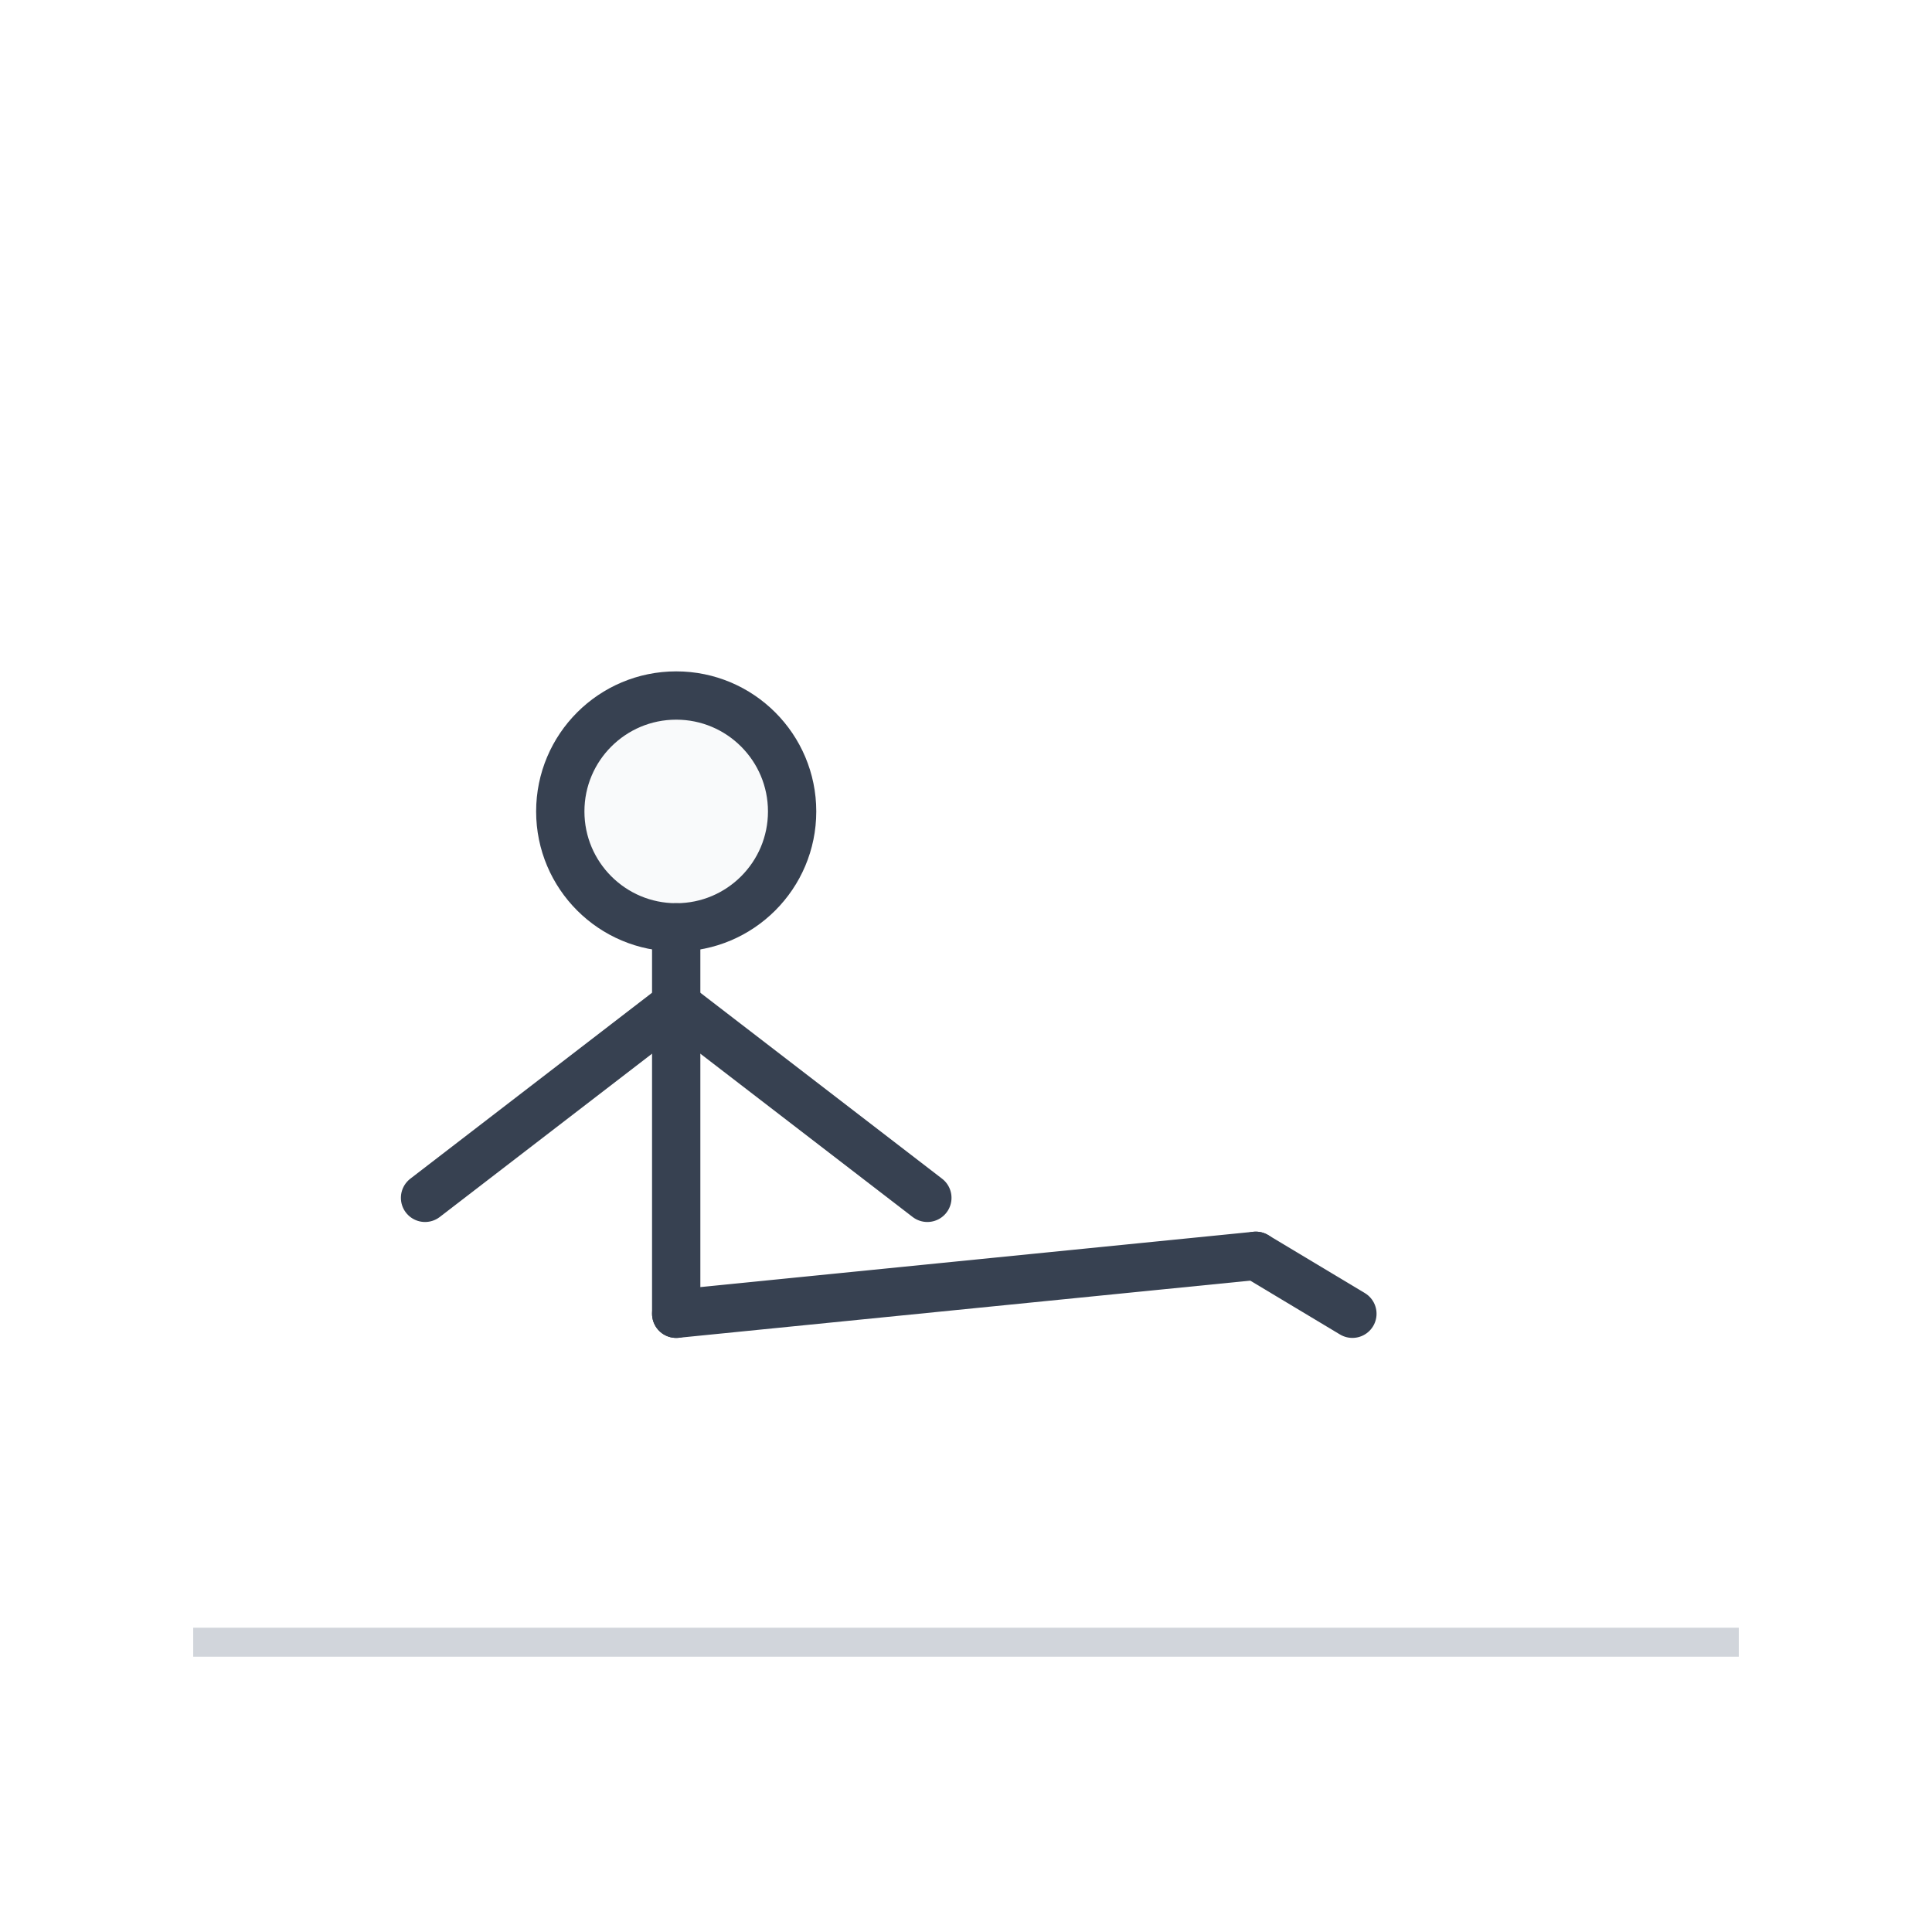
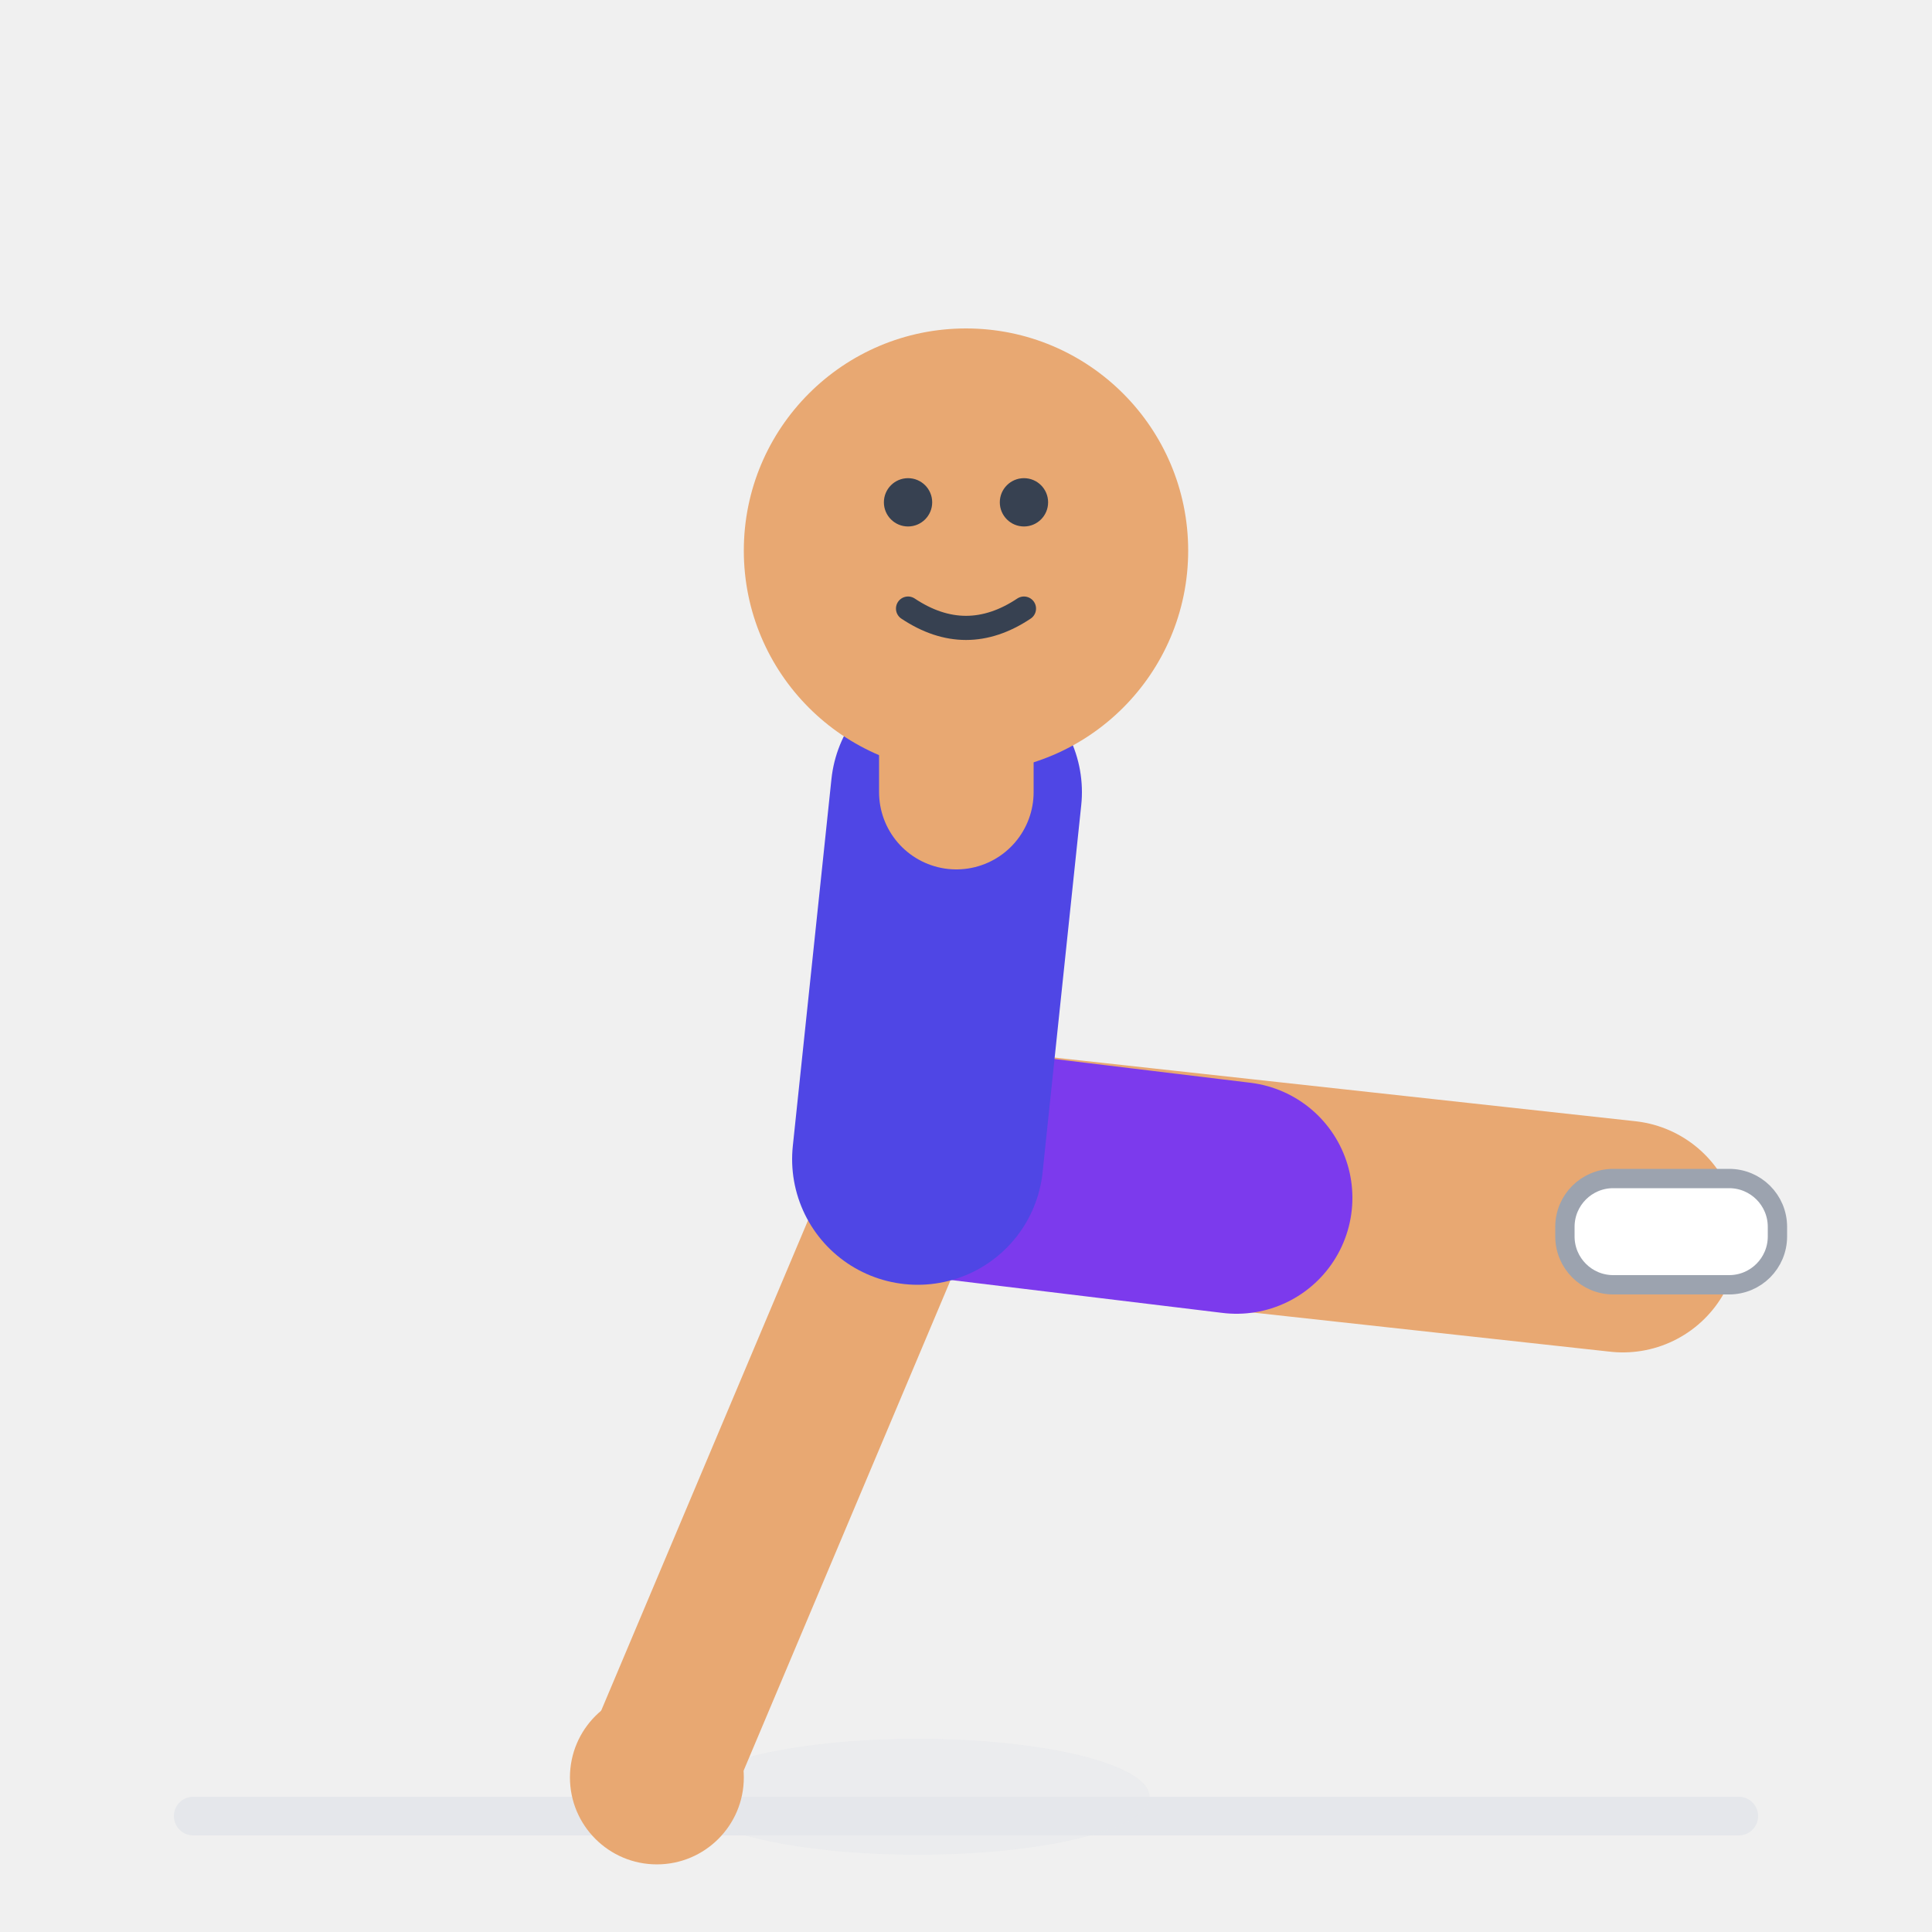
- <svg xmlns="http://www.w3.org/2000/svg" viewBox="0 0 100 100" width="100" height="100">
-   <rect width="100" height="100" fill="white" />
-   <line x1="10" y1="85" x2="90" y2="85" stroke="#d1d5db" stroke-width="1.5" />
-   <circle cx="35" cy="42" r="6" fill="#f9fafb" stroke="#374151" stroke-width="2.5" />
-   <line x1="35" y1="48" x2="35" y2="68" stroke="#374151" stroke-width="2.5" stroke-linecap="round" />
-   <line x1="35" y1="52" x2="22" y2="62" stroke="#374151" stroke-width="2.5" stroke-linecap="round" />
-   <line x1="35" y1="52" x2="48" y2="62" stroke="#374151" stroke-width="2.5" stroke-linecap="round" />
-   <line x1="35" y1="68" x2="65" y2="65" stroke="#374151" stroke-width="2.5" stroke-linecap="round" />
-   <line x1="65" y1="65" x2="70" y2="68" stroke="#374151" stroke-width="2.5" stroke-linecap="round" />
+ <svg xmlns="http://www.w3.org/2000/svg" viewBox="0 0 200 200" width="200" height="200">
+   <line x1="20" y1="188" x2="180" y2="188" stroke="#E5E7EB" stroke-width="4" stroke-linecap="round" />
+   <ellipse cx="95" cy="186" rx="24" ry="6" fill="#E5E7EB" opacity="0.5" />
+   <line x1="68" y1="184" x2="95" y2="120" stroke="#E8A872" stroke-width="16" stroke-linecap="round" />
+   <circle cx="68" cy="184" r="9" fill="#E8A872" />
+   <line x1="95" y1="120" x2="168" y2="128" stroke="#E8A872" stroke-width="24" stroke-linecap="round" />
+   <line x1="95" y1="120" x2="128" y2="124" stroke="#7C3AED" stroke-width="24" stroke-linecap="round" />
+   <rect x="162" y="122" width="22" height="11" rx="5" fill="#FFFFFF" stroke="#9CA3AF" stroke-width="2" />
+   <line x1="95" y1="120" x2="99" y2="82" stroke="#4F46E5" stroke-width="26" stroke-linecap="round" />
+   <line x1="99" y1="82" x2="99" y2="73" stroke="#E8A872" stroke-width="16" stroke-linecap="round" />
+   <circle cx="100" cy="57" r="23" fill="#E8A872" />
+   <circle cx="94" cy="52" r="2.5" fill="#374151" />
+   <circle cx="106" cy="52" r="2.5" fill="#374151" />
+   <path d="M94,63 Q100,67 106,63" stroke="#374151" stroke-width="2.5" fill="none" stroke-linecap="round" />
</svg>
